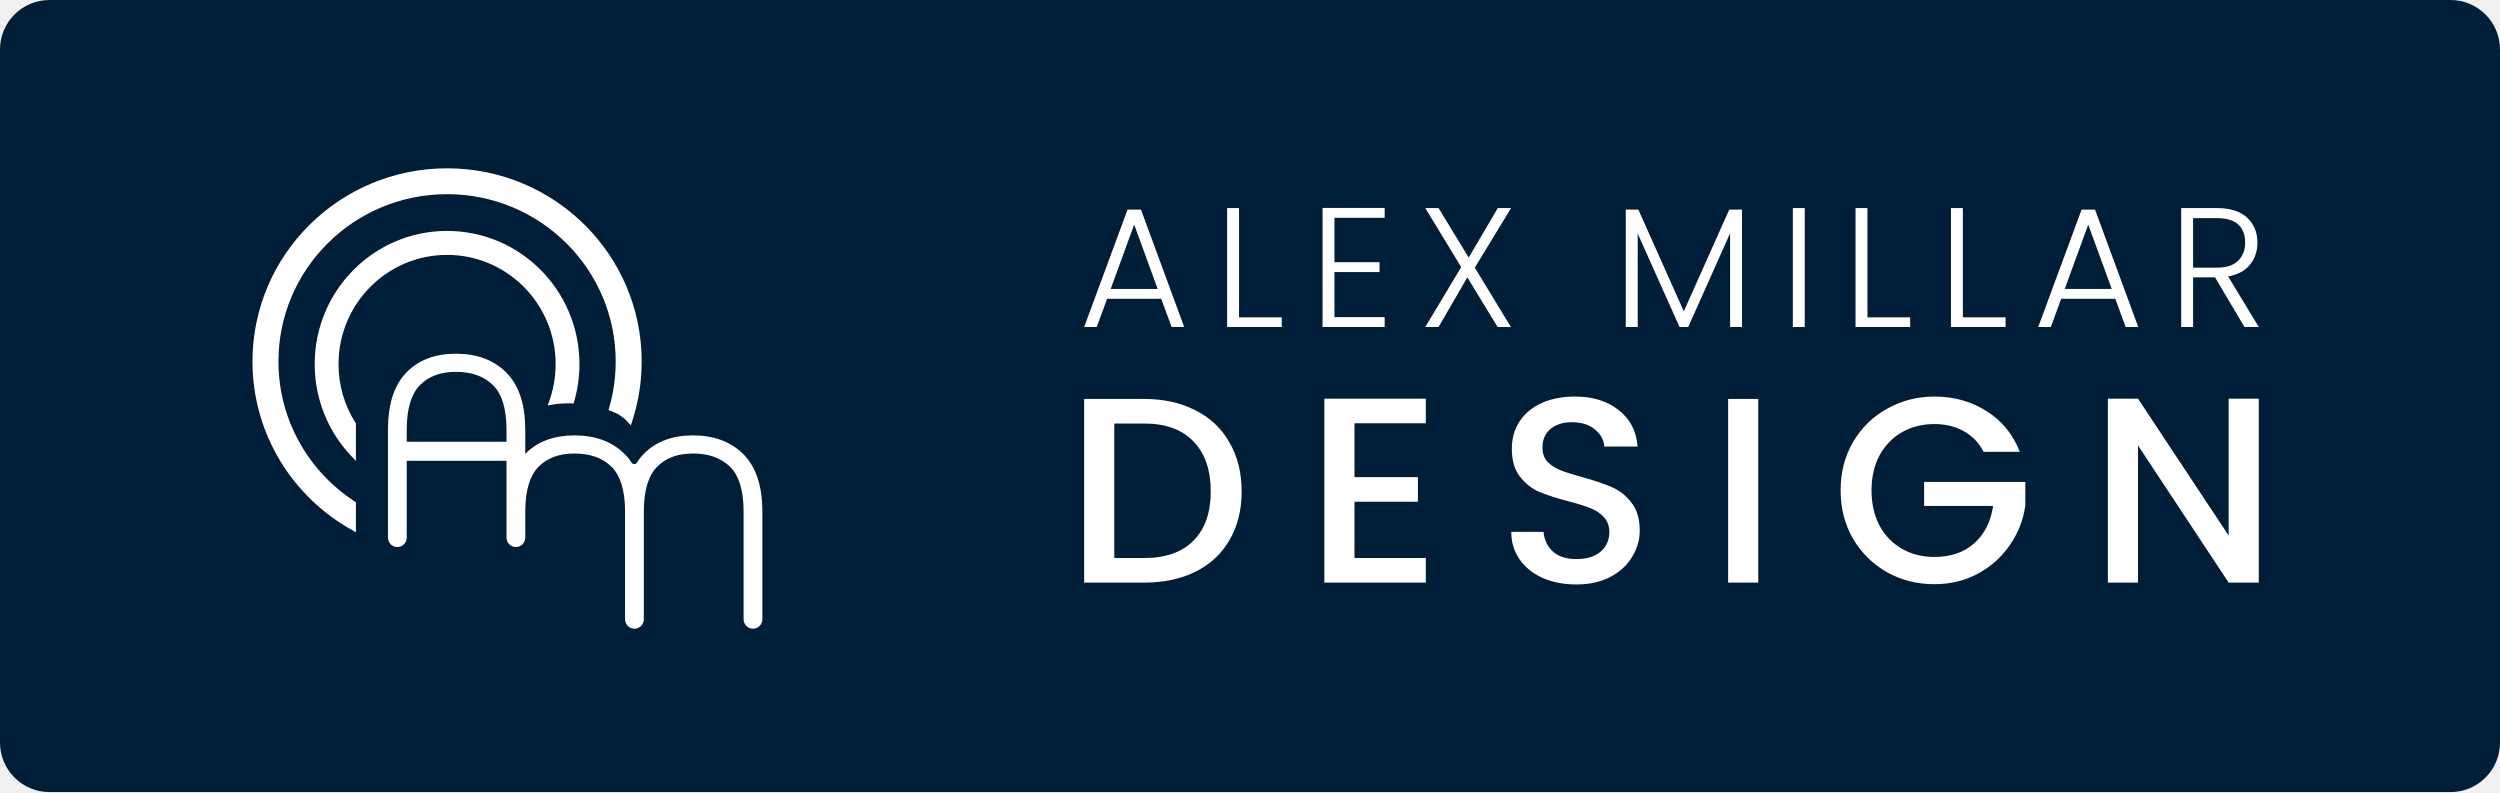
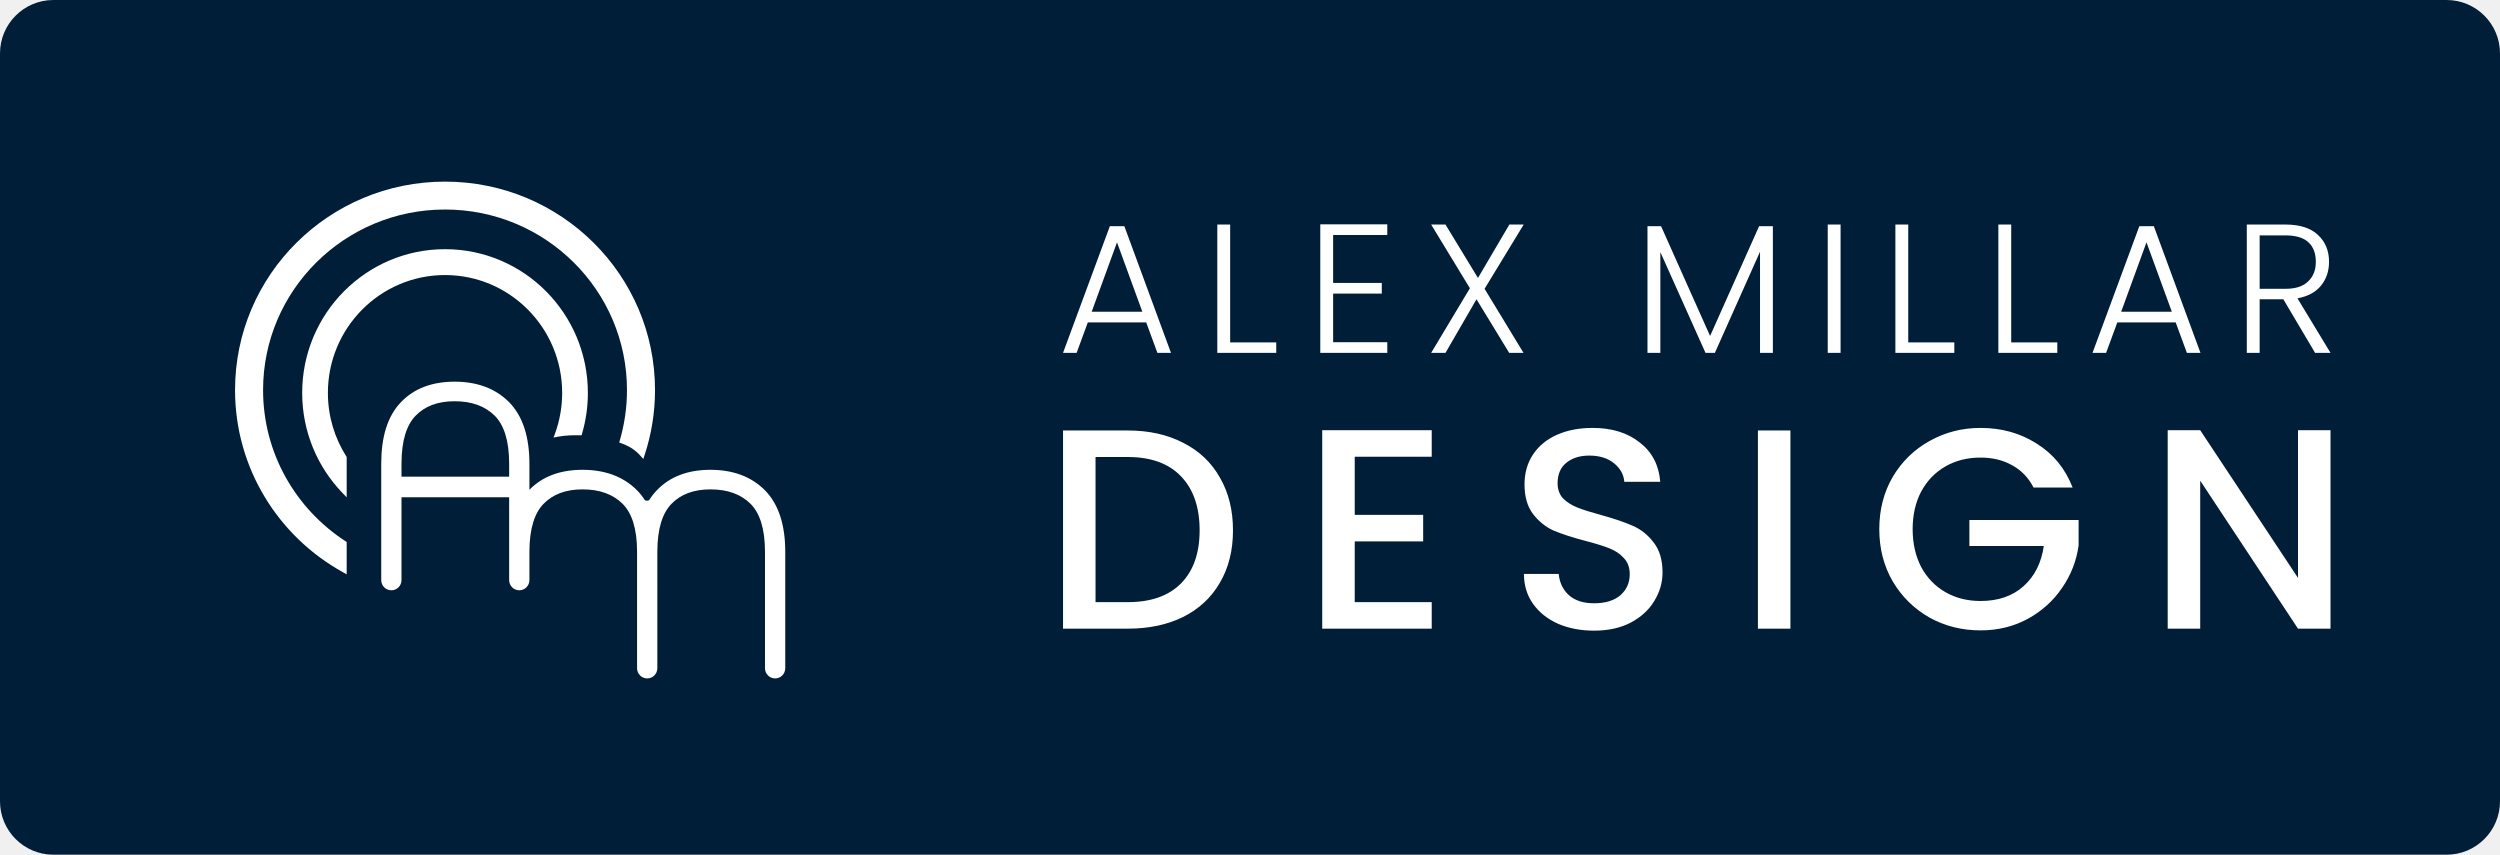
- <svg xmlns="http://www.w3.org/2000/svg" width="505" height="160" viewBox="0 0 505 160" fill="none">
-   <rect width="505" height="160" rx="10" fill="#011E39" />
-   <path fill-rule="evenodd" clip-rule="evenodd" d="M269.563 52.963V43.993H279.701V42H267.157V66.057H279.701V64.064H269.563V54.956H278.67V52.963H269.563ZM297.913 54.063L305.199 66.057H302.519L296.401 56.022L290.593 66.057H287.912L295.164 53.96L287.912 42.034H290.593L296.676 52.035L302.553 42.034H305.234L297.913 54.063ZM364.557 42.034V66.057H362.152V42.034H364.557ZM385.849 64.098H377.222V42.034H374.817V66.057H385.849V64.098ZM396.499 64.098H405.125V66.057H394.093V42.034H396.499V64.098ZM447.44 56.022L453.385 66.057H456.272L450.086 55.85C452.033 55.483 453.5 54.693 454.485 53.479C455.493 52.242 455.997 50.752 455.997 49.011C455.997 46.926 455.298 45.242 453.901 43.959C452.526 42.676 450.498 42.034 447.818 42.034H440.601V66.057H443.006V56.022H447.44ZM447.852 54.063H443.006V44.062H447.818C449.788 44.062 451.232 44.497 452.148 45.368C453.064 46.216 453.523 47.43 453.523 49.011C453.523 50.546 453.042 51.772 452.079 52.688C451.14 53.605 449.731 54.063 447.852 54.063ZM416.36 60.352H427.289L429.385 66.057H431.928L423.199 42.344H420.484L411.72 66.057H414.263L416.36 60.352ZM421.824 45.368L426.567 58.359H417.081L421.824 45.368ZM351.883 66.057V42.344H349.305L340.129 62.895L330.953 42.344H328.41V66.057H330.816V47.19L339.27 66.057H341.023L349.477 47.121V66.057H351.883ZM250.286 64.098H258.912V66.057H247.88V42.034H250.286V64.098ZM223.64 60.352H234.568L236.665 66.057H239.208L230.479 42.344H227.764L219 66.057H221.543L223.64 60.352ZM229.104 45.368L233.847 58.359H224.361L229.104 45.368Z" fill="white" />
-   <path fill-rule="evenodd" clip-rule="evenodd" d="M311.688 116.778C313.68 117.632 315.922 118.059 318.413 118.059C321.047 118.059 323.324 117.561 325.246 116.564C327.203 115.532 328.68 114.18 329.676 112.507C330.708 110.835 331.224 109.056 331.224 107.17C331.224 104.821 330.673 102.953 329.57 101.565C328.502 100.141 327.185 99.091 325.62 98.415C324.089 97.739 322.097 97.063 319.641 96.387C317.791 95.889 316.332 95.426 315.264 94.999C314.196 94.572 313.307 94.003 312.595 93.291C311.919 92.544 311.581 91.601 311.581 90.462C311.581 88.789 312.132 87.508 313.236 86.618C314.339 85.729 315.762 85.284 317.506 85.284C319.428 85.284 320.976 85.764 322.15 86.725C323.324 87.686 323.965 88.843 324.072 90.195H330.797C330.548 87.063 329.267 84.608 326.954 82.829C324.677 81.014 321.741 80.106 318.147 80.106C315.62 80.106 313.396 80.533 311.474 81.387C309.552 82.241 308.058 83.469 306.99 85.07C305.923 86.672 305.389 88.54 305.389 90.675C305.389 92.989 305.923 94.839 306.99 96.227C308.058 97.615 309.339 98.647 310.834 99.323C312.364 99.963 314.339 100.604 316.759 101.244C318.68 101.743 320.175 102.205 321.243 102.632C322.346 103.059 323.253 103.664 323.965 104.447C324.712 105.23 325.086 106.244 325.086 107.49C325.086 109.091 324.499 110.408 323.324 111.44C322.15 112.436 320.513 112.935 318.413 112.935C316.385 112.935 314.801 112.419 313.663 111.387C312.559 110.355 311.937 109.038 311.794 107.436H305.282C305.282 109.572 305.852 111.44 306.99 113.041C308.129 114.643 309.695 115.888 311.688 116.778ZM396.677 87.099C398.386 88.024 399.72 89.412 400.681 91.263H407.994C406.606 87.704 404.364 84.964 401.268 83.042C398.208 81.085 394.702 80.106 390.752 80.106C387.3 80.106 384.116 80.925 381.197 82.562C378.315 84.163 376.02 86.405 374.312 89.287C372.639 92.17 371.803 95.426 371.803 99.056C371.803 102.686 372.639 105.942 374.312 108.824C376.02 111.707 378.315 113.967 381.197 115.603C384.08 117.205 387.265 118.006 390.752 118.006C393.991 118.006 396.927 117.294 399.56 115.87C402.229 114.411 404.382 112.472 406.019 110.052C407.691 107.632 408.723 104.981 409.115 102.099V97.348H388.671V102.205H402.603C402.14 105.372 400.877 107.881 398.813 109.732C396.749 111.582 394.062 112.507 390.752 112.507C388.297 112.507 386.108 111.956 384.187 110.853C382.265 109.75 380.753 108.184 379.649 106.155C378.582 104.091 378.048 101.725 378.048 99.056C378.048 96.387 378.582 94.038 379.649 92.01C380.753 89.981 382.265 88.416 384.187 87.312C386.108 86.209 388.297 85.658 390.752 85.658C392.994 85.658 394.969 86.138 396.677 87.099ZM450.187 117.685H456.272V80.533H450.187V108.184L431.878 80.533H425.793V117.685H431.878V89.981L450.187 117.685ZM355.166 80.587V117.685H349.081V80.587H355.166ZM273.606 85.498V96.387H286.417V101.351H273.606V112.721H288.019V117.685H267.521V80.533H288.019V85.498H273.606ZM241.473 82.882C238.519 81.352 235.067 80.587 231.117 80.587H219V117.685H231.117C235.067 117.685 238.519 116.956 241.473 115.497C244.462 114.002 246.757 111.867 248.359 109.091C249.996 106.315 250.814 103.042 250.814 99.269C250.814 95.497 249.996 92.206 248.359 89.394C246.757 86.547 244.462 84.377 241.473 82.882ZM241.099 109.198C238.786 111.547 235.459 112.721 231.117 112.721H225.085V85.551H231.117C235.459 85.551 238.786 86.761 241.099 89.181C243.412 91.601 244.569 94.963 244.569 99.269C244.569 103.54 243.412 106.849 241.099 109.198Z" fill="white" />
-   <path fill-rule="evenodd" clip-rule="evenodd" d="M122.914 82.836L123.044 82.387C123.907 79.413 124.37 76.269 124.37 73.018C124.37 54.36 109.127 39.222 90.309 39.222C71.492 39.222 56.248 54.36 56.248 73.018C56.248 84.854 62.381 95.272 71.671 101.31L71.898 101.458V107.511L71.161 107.102C59.136 100.432 51 87.67 51 73.018C51 51.463 68.606 34 90.309 34C112.013 34 129.618 51.463 129.618 73.018C129.618 77.234 128.944 81.295 127.698 85.1L127.429 85.92L126.855 85.278C126.442 84.815 125.946 84.381 125.358 83.98C124.821 83.613 124.125 83.285 123.35 82.997L122.914 82.836ZM115.87 81.488L115.489 81.48C114.339 81.457 112.803 81.493 111.488 81.745L110.628 81.911L110.927 81.083C111.774 78.734 112.237 76.198 112.237 73.552C112.237 61.367 102.42 51.489 90.309 51.489C78.199 51.489 68.381 61.367 68.381 73.552C68.381 77.922 69.643 81.993 71.82 85.42L71.898 85.543V93.104L71.043 92.21C66.415 87.373 63.569 80.796 63.569 73.552C63.569 58.693 75.541 46.647 90.309 46.647C105.077 46.647 117.049 58.693 117.049 73.552C117.049 76.179 116.675 78.719 115.977 81.12L115.87 81.488ZM105.112 103.312L105.111 108.593L105.111 104.093L105.112 103.312ZM123.57 94.328C121.779 92.558 119.325 91.611 116.05 91.611C112.851 91.611 110.475 92.554 108.756 94.316C107.09 96.023 106.107 98.913 106.107 103.312L106.106 108.593C106.106 109.647 105.257 110.501 104.21 110.501C103.163 110.501 102.314 109.647 102.314 108.593L102.314 93.088H82.16L82.16 108.593C82.16 109.647 81.311 110.501 80.263 110.501C79.216 110.501 78.367 109.647 78.367 108.593L78.367 86.814C78.367 81.868 79.507 77.93 82.056 75.29C84.54 72.681 87.952 71.45 92.103 71.45C96.26 71.45 99.709 72.682 102.291 75.271L102.299 75.278C104.922 77.947 106.106 81.884 106.106 86.814L106.106 91.682C108.581 89.146 111.956 87.948 116.05 87.948C120.207 87.948 123.656 89.181 126.239 91.77L126.246 91.777C126.785 92.325 127.265 92.93 127.687 93.588C127.706 93.616 127.832 93.734 128.12 93.732C128.409 93.731 128.534 93.611 128.553 93.582C128.961 92.93 129.427 92.331 129.95 91.789C132.434 89.179 135.846 87.948 139.997 87.948C144.153 87.948 147.603 89.181 150.185 91.77L150.193 91.777C152.816 94.445 154 98.383 154 103.312V125.092C154 126.146 153.151 127 152.104 127C151.056 127 150.207 126.146 150.207 125.092V103.312C150.207 98.922 149.211 96.037 147.517 94.329C145.726 92.558 143.272 91.611 139.997 91.611C136.798 91.611 134.422 92.554 132.703 94.316C131.037 96.023 130.054 98.913 130.054 103.312L130.053 125.092C130.053 126.146 129.204 127 128.157 127C127.109 127 126.26 126.146 126.26 125.092V103.312C126.26 98.922 125.264 96.037 123.57 94.328ZM102.314 89.233V86.814C102.314 82.423 101.317 79.538 99.623 77.83C97.832 76.059 95.378 75.112 92.103 75.112C88.904 75.112 86.528 76.055 84.809 77.817C83.143 79.524 82.16 82.414 82.16 86.814L82.16 89.233H102.314Z" fill="white" />
+ <svg xmlns="http://www.w3.org/2000/svg" width="468" height="160" viewBox="0 0 468 160" fill="none">
+   <rect width="468" height="160" rx="10" fill="#011E39" />
+   <path fill-rule="evenodd" clip-rule="evenodd" d="M249.563 52.963V43.993H259.701V42H247.157V66.057H259.701V64.064H249.563V54.956H258.67V52.963H249.563ZM277.913 54.063L285.199 66.057H282.519L276.401 56.022L270.593 66.057H267.912L275.164 53.96L267.912 42.034H270.593L276.676 52.035L282.553 42.034H285.234L277.913 54.063ZM344.557 42.034V66.057H342.152V42.034H344.557ZM365.849 64.098H357.222V42.034H354.817V66.057H365.849V64.098ZM376.499 64.098H385.125V66.057H374.093V42.034H376.499V64.098ZM427.44 56.022L433.385 66.057H436.272L430.086 55.85C432.033 55.483 433.5 54.693 434.485 53.479C435.493 52.242 435.997 50.752 435.997 49.011C435.997 46.926 435.298 45.242 433.901 43.959C432.526 42.676 430.498 42.034 427.818 42.034H420.601V66.057H423.006V56.022H427.44ZM427.852 54.063H423.006V44.062H427.818C429.788 44.062 431.232 44.497 432.148 45.368C433.064 46.216 433.523 47.43 433.523 49.011C433.523 50.546 433.042 51.772 432.079 52.688C431.14 53.605 429.731 54.063 427.852 54.063ZM396.36 60.352H407.289L409.385 66.057H411.928L403.199 42.344H400.484L391.72 66.057H394.263L396.36 60.352ZM401.824 45.368L406.567 58.359H397.081L401.824 45.368ZM331.883 66.057V42.344H329.305L320.129 62.895L310.953 42.344H308.41V66.057H310.816V47.19L319.27 66.057H321.023L329.477 47.121V66.057H331.883ZM230.286 64.098H238.912V66.057H227.88V42.034H230.286V64.098ZM203.64 60.352H214.568L216.665 66.057H219.208L210.479 42.344H207.764L199 66.057H201.543L203.64 60.352ZM209.104 45.368L213.847 58.359H204.361L209.104 45.368Z" fill="white" />
+   <path fill-rule="evenodd" clip-rule="evenodd" d="M291.688 116.778C293.68 117.632 295.922 118.059 298.413 118.059C301.047 118.059 303.324 117.561 305.246 116.564C307.203 115.532 308.68 114.18 309.676 112.507C310.708 110.835 311.224 109.056 311.224 107.17C311.224 104.821 310.673 102.953 309.57 101.565C308.502 100.141 307.185 99.091 305.62 98.415C304.089 97.739 302.097 97.063 299.641 96.387C297.791 95.889 296.332 95.426 295.264 94.999C294.196 94.572 293.307 94.003 292.595 93.291C291.919 92.544 291.581 91.601 291.581 90.462C291.581 88.789 292.132 87.508 293.236 86.618C294.339 85.729 295.762 85.284 297.506 85.284C299.428 85.284 300.976 85.764 302.15 86.725C303.324 87.686 303.965 88.843 304.072 90.195H310.797C310.548 87.063 309.267 84.608 306.954 82.829C304.677 81.014 301.741 80.106 298.147 80.106C295.62 80.106 293.396 80.533 291.474 81.387C289.552 82.241 288.058 83.469 286.99 85.07C285.923 86.672 285.389 88.54 285.389 90.675C285.389 92.989 285.923 94.839 286.99 96.227C288.058 97.615 289.339 98.647 290.834 99.323C292.364 99.963 294.339 100.604 296.759 101.244C298.68 101.743 300.175 102.205 301.243 102.632C302.346 103.059 303.253 103.664 303.965 104.447C304.712 105.23 305.086 106.244 305.086 107.49C305.086 109.091 304.499 110.408 303.324 111.44C302.15 112.436 300.513 112.935 298.413 112.935C296.385 112.935 294.801 112.419 293.663 111.387C292.559 110.355 291.937 109.038 291.794 107.436H285.282C285.282 109.572 285.852 111.44 286.99 113.041C288.129 114.643 289.695 115.888 291.688 116.778ZM376.677 87.099C378.386 88.024 379.72 89.412 380.681 91.263H387.994C386.606 87.704 384.364 84.964 381.268 83.042C378.208 81.085 374.702 80.106 370.752 80.106C367.3 80.106 364.116 80.925 361.197 82.562C358.315 84.163 356.02 86.405 354.312 89.287C352.639 92.17 351.803 95.426 351.803 99.056C351.803 102.686 352.639 105.942 354.312 108.824C356.02 111.707 358.315 113.967 361.197 115.603C364.08 117.205 367.265 118.006 370.752 118.006C373.991 118.006 376.927 117.294 379.56 115.87C382.229 114.411 384.382 112.472 386.019 110.052C387.691 107.632 388.723 104.981 389.115 102.099V97.348H368.671V102.205H382.603C382.14 105.372 380.877 107.881 378.813 109.732C376.749 111.582 374.062 112.507 370.752 112.507C368.297 112.507 366.108 111.956 364.187 110.853C362.265 109.75 360.753 108.184 359.649 106.155C358.582 104.091 358.048 101.725 358.048 99.056C358.048 96.387 358.582 94.038 359.649 92.01C360.753 89.981 362.265 88.416 364.187 87.312C366.108 86.209 368.297 85.658 370.752 85.658C372.994 85.658 374.969 86.138 376.677 87.099ZM430.187 117.685H436.272V80.533H430.187V108.184L411.878 80.533H405.793V117.685H411.878V89.981L430.187 117.685ZM335.166 80.587V117.685H329.081V80.587H335.166ZM253.606 85.498V96.387H266.417V101.351H253.606V112.721H268.019V117.685H247.521V80.533H268.019V85.498H253.606ZM221.473 82.882C218.519 81.352 215.067 80.587 211.117 80.587H199V117.685H211.117C215.067 117.685 218.519 116.956 221.473 115.497C224.462 114.002 226.757 111.867 228.359 109.091C229.996 106.315 230.814 103.042 230.814 99.269C230.814 95.497 229.996 92.206 228.359 89.394C226.757 86.547 224.462 84.377 221.473 82.882ZM221.099 109.198C218.786 111.547 215.459 112.721 211.117 112.721H205.085V85.551H211.117C215.459 85.551 218.786 86.761 221.099 89.181C223.412 91.601 224.569 94.963 224.569 99.269C224.569 103.54 223.412 106.849 221.099 109.198Z" fill="white" />
+   <path fill-rule="evenodd" clip-rule="evenodd" d="M115.914 82.836L116.044 82.387C116.907 79.413 117.37 76.269 117.37 73.018C117.37 54.36 102.127 39.222 83.309 39.222C64.492 39.222 49.248 54.36 49.248 73.018C49.248 84.854 55.381 95.272 64.671 101.31L64.898 101.458V107.511L64.161 107.102C52.136 100.432 44 87.67 44 73.018C44 51.463 61.606 34 83.309 34C105.013 34 122.618 51.463 122.618 73.018C122.618 77.234 121.944 81.295 120.698 85.1L120.429 85.92L119.855 85.278C119.442 84.815 118.946 84.381 118.358 83.98C117.821 83.613 117.125 83.285 116.35 82.997L115.914 82.836ZM108.87 81.488L108.489 81.48C107.339 81.457 105.803 81.493 104.488 81.745L103.628 81.911L103.927 81.083C104.774 78.734 105.237 76.198 105.237 73.552C105.237 61.367 95.42 51.489 83.309 51.489C71.199 51.489 61.381 61.367 61.381 73.552C61.381 77.922 62.643 81.993 64.82 85.42L64.898 85.543V93.104L64.043 92.21C59.415 87.373 56.569 80.796 56.569 73.552C56.569 58.693 68.541 46.647 83.309 46.647C98.077 46.647 110.049 58.693 110.049 73.552C110.049 76.179 109.675 78.719 108.977 81.12L108.87 81.488ZM98.112 103.312L98.111 108.593L98.111 104.093L98.112 103.312ZM116.57 94.328C114.779 92.558 112.325 91.611 109.05 91.611C105.851 91.611 103.475 92.554 101.756 94.316C100.09 96.023 99.107 98.913 99.107 103.312L99.106 108.593C99.106 109.647 98.257 110.501 97.21 110.501C96.163 110.501 95.314 109.647 95.314 108.593L95.314 93.088H75.16L75.16 108.593C75.16 109.647 74.311 110.501 73.263 110.501C72.216 110.501 71.367 109.647 71.367 108.593L71.367 86.814C71.367 81.868 72.507 77.93 75.056 75.29C77.54 72.681 80.952 71.45 85.103 71.45C89.26 71.45 92.709 72.682 95.291 75.271L95.299 75.278C97.922 77.947 99.106 81.884 99.106 86.814L99.106 91.682C101.581 89.146 104.956 87.948 109.05 87.948C113.207 87.948 116.656 89.181 119.239 91.77L119.246 91.777C119.785 92.325 120.265 92.93 120.687 93.588C120.706 93.616 120.832 93.734 121.12 93.732C121.409 93.731 121.534 93.611 121.553 93.582C121.961 92.93 122.427 92.331 122.95 91.789C125.434 89.179 128.846 87.948 132.997 87.948C137.153 87.948 140.603 89.181 143.185 91.77L143.193 91.777C145.816 94.445 147 98.383 147 103.312V125.092C147 126.146 146.151 127 145.104 127C144.056 127 143.207 126.146 143.207 125.092V103.312C143.207 98.922 142.211 96.037 140.517 94.329C138.726 92.558 136.272 91.611 132.997 91.611C129.798 91.611 127.422 92.554 125.703 94.316C124.037 96.023 123.054 98.913 123.054 103.312L123.053 125.092C123.053 126.146 122.204 127 121.157 127C120.109 127 119.26 126.146 119.26 125.092V103.312C119.26 98.922 118.264 96.037 116.57 94.328ZM95.314 89.233V86.814C95.314 82.423 94.317 79.538 92.623 77.83C90.832 76.059 88.378 75.112 85.103 75.112C81.904 75.112 79.528 76.055 77.809 77.817C76.143 79.524 75.16 82.414 75.16 86.814L75.16 89.233H95.314Z" fill="white" />
</svg>
